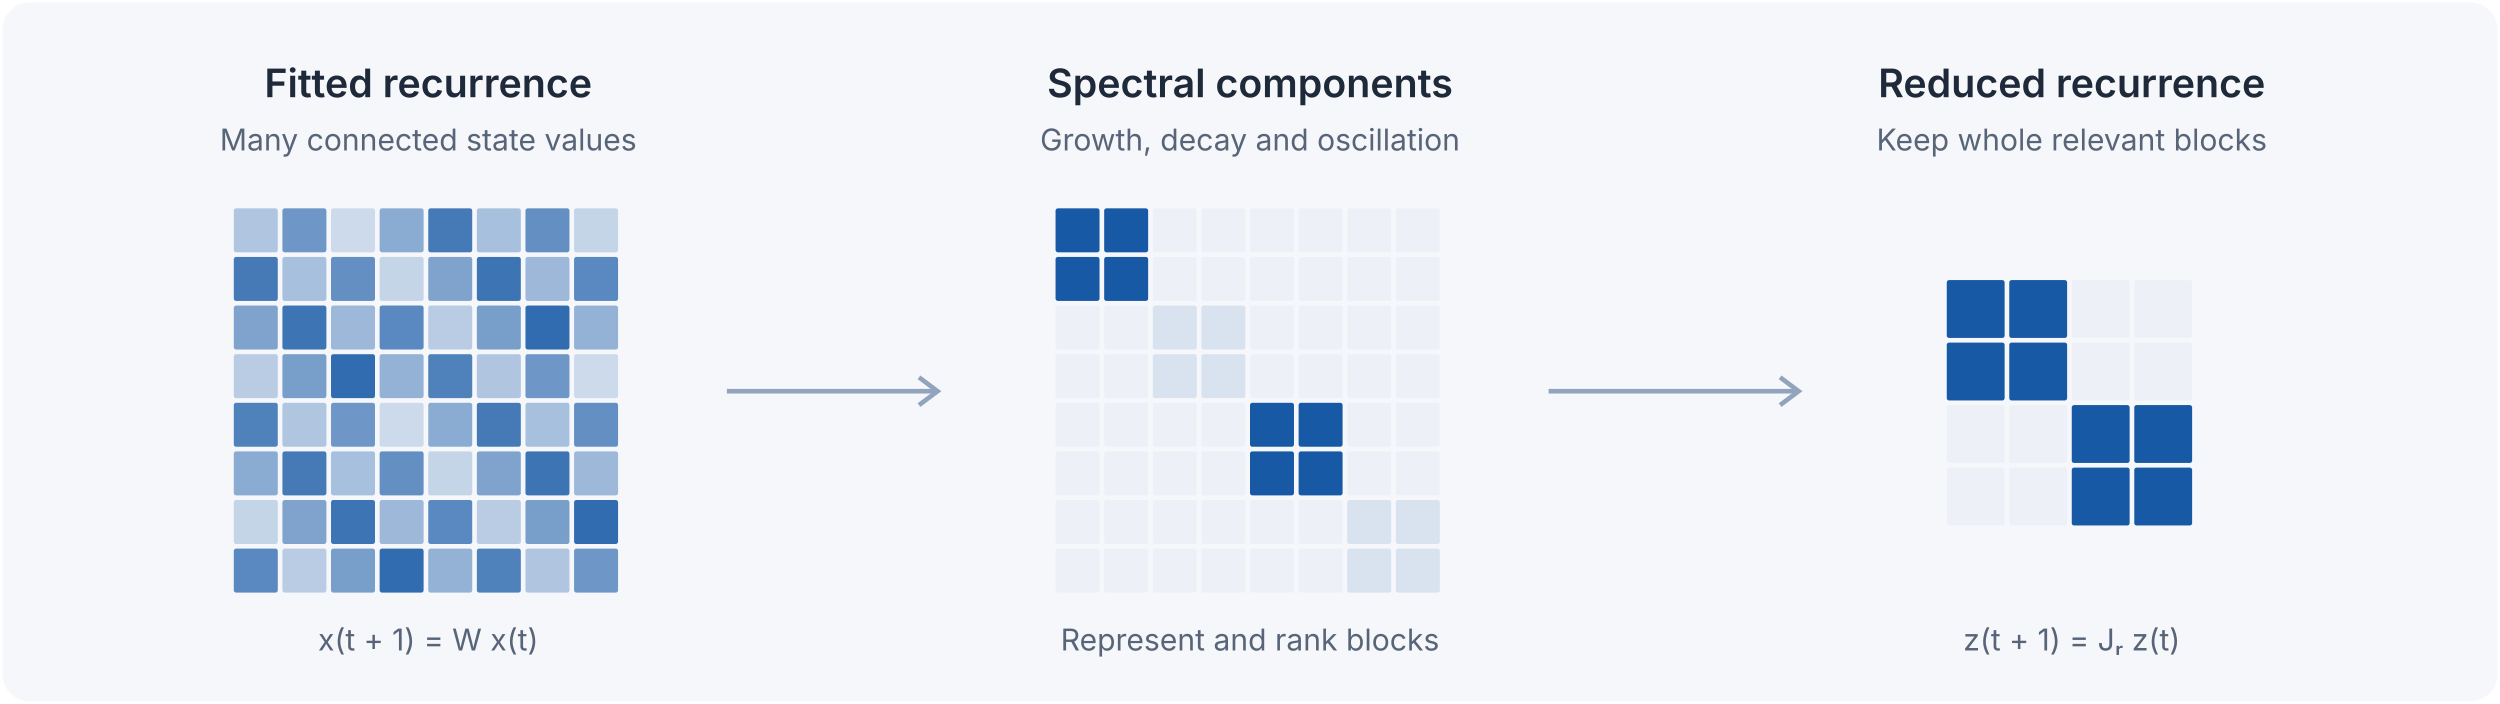
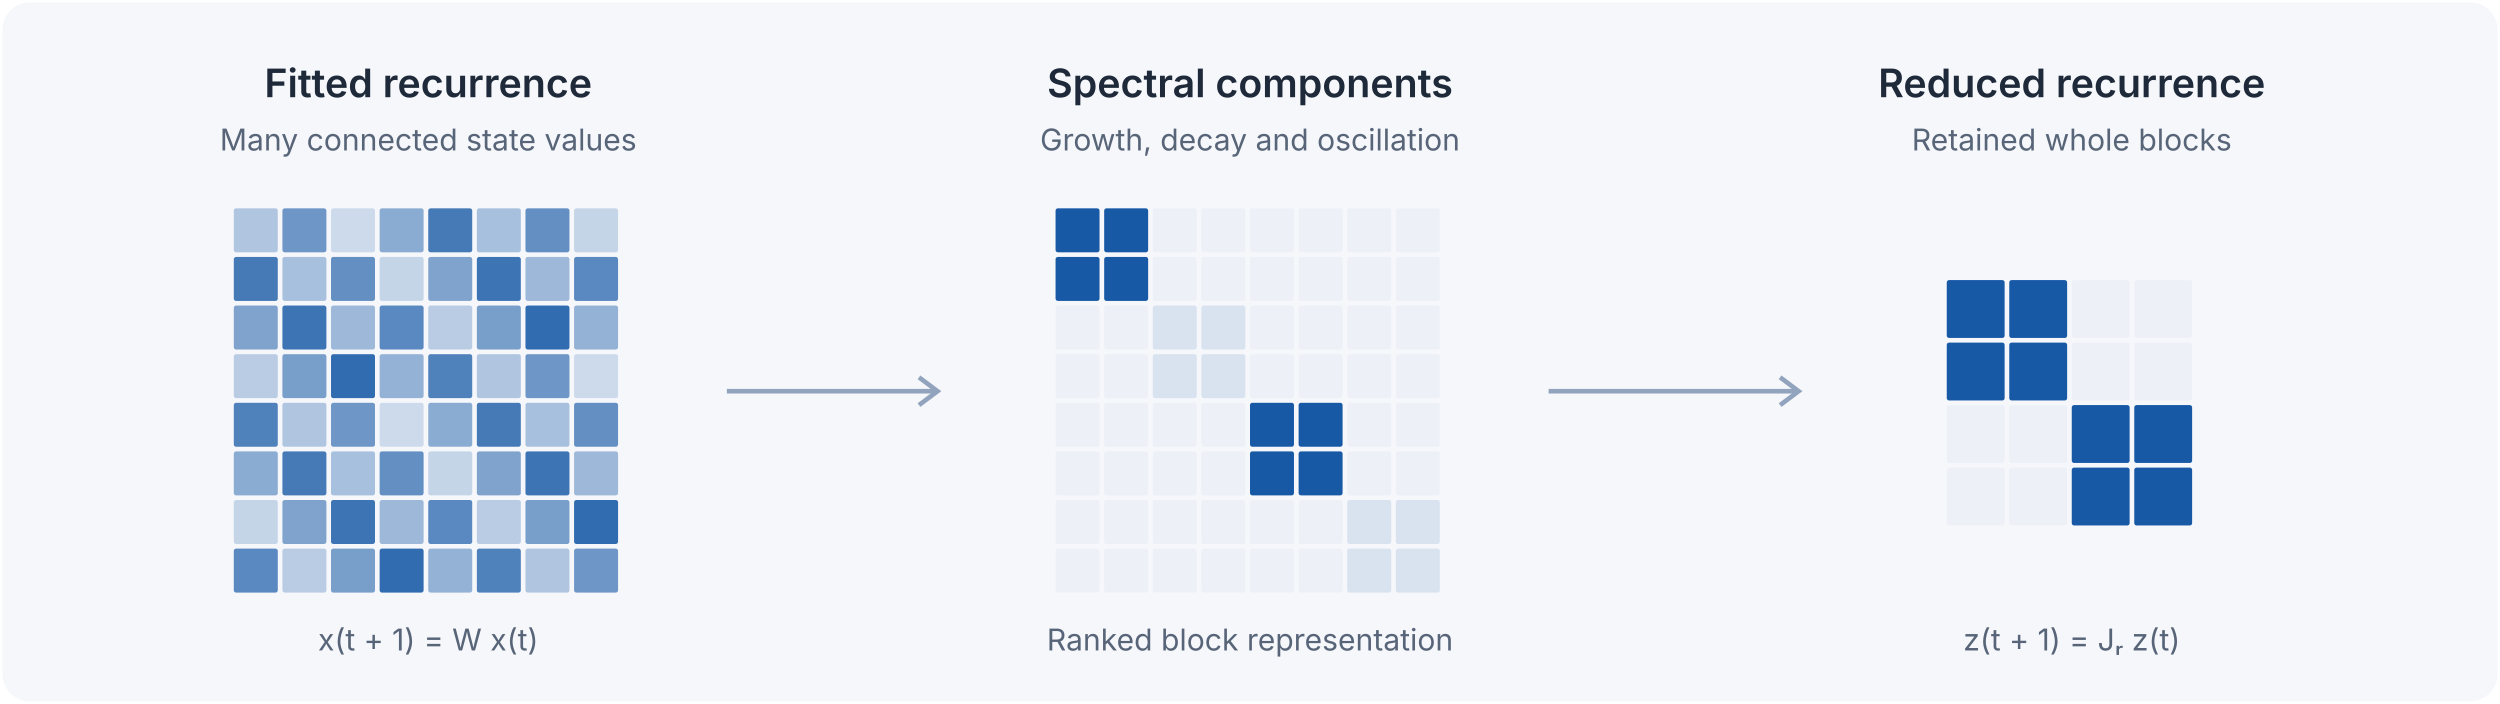
<svg xmlns="http://www.w3.org/2000/svg" viewBox="0 0 1080 304" width="1080" height="304" role="img">
  <style>text{font-family:system-ui,-apple-system,sans-serif;fill:#1e2939}.label{font-size:17px;font-weight:600}.small{font-size:13px;fill:#586578}</style>
  <rect x="1" y="1" width="1078" height="302" rx="12" fill="#f5f7fb" />
  <text x="185" y="42" text-anchor="middle" class="label">Fitted recurrence</text>
  <text x="185" y="65" text-anchor="middle" class="small">Many connected state values</text>
  <text x="540" y="42" text-anchor="middle" class="label">Spectral components</text>
  <text x="540" y="65" text-anchor="middle" class="small">Growth, decay and oscillation</text>
  <text x="895" y="42" text-anchor="middle" class="label">Reduced recurrence</text>
-   <text x="895" y="65" text-anchor="middle" class="small">Keep whole relevant blocks</text>
+   <text x="895" y="65" text-anchor="middle" class="small">Retained whole blocks</text>
  <rect x="101" y="90" width="19" height="19" rx="1" fill="#1859a6" opacity="0.31" />
  <rect x="122" y="90" width="19" height="19" rx="1" fill="#1859a6" opacity="0.61" />
  <rect x="143" y="90" width="19" height="19" rx="1" fill="#1859a6" opacity="0.18" />
  <rect x="164" y="90" width="19" height="19" rx="1" fill="#1859a6" opacity="0.48" />
  <rect x="185" y="90" width="19" height="19" rx="1" fill="#1859a6" opacity="0.79" />
  <rect x="206" y="90" width="19" height="19" rx="1" fill="#1859a6" opacity="0.35" />
  <rect x="227" y="90" width="19" height="19" rx="1" fill="#1859a6" opacity="0.66" />
  <rect x="248" y="90" width="19" height="19" rx="1" fill="#1859a6" opacity="0.22" />
  <rect x="101" y="111" width="19" height="19" rx="1" fill="#1859a6" opacity="0.79" />
  <rect x="122" y="111" width="19" height="19" rx="1" fill="#1859a6" opacity="0.35" />
  <rect x="143" y="111" width="19" height="19" rx="1" fill="#1859a6" opacity="0.66" />
  <rect x="164" y="111" width="19" height="19" rx="1" fill="#1859a6" opacity="0.22" />
  <rect x="185" y="111" width="19" height="19" rx="1" fill="#1859a6" opacity="0.53" />
  <rect x="206" y="111" width="19" height="19" rx="1" fill="#1859a6" opacity="0.83" />
  <rect x="227" y="111" width="19" height="19" rx="1" fill="#1859a6" opacity="0.40" />
  <rect x="248" y="111" width="19" height="19" rx="1" fill="#1859a6" opacity="0.70" />
  <rect x="101" y="132" width="19" height="19" rx="1" fill="#1859a6" opacity="0.53" />
  <rect x="122" y="132" width="19" height="19" rx="1" fill="#1859a6" opacity="0.83" />
  <rect x="143" y="132" width="19" height="19" rx="1" fill="#1859a6" opacity="0.40" />
  <rect x="164" y="132" width="19" height="19" rx="1" fill="#1859a6" opacity="0.70" />
  <rect x="185" y="132" width="19" height="19" rx="1" fill="#1859a6" opacity="0.27" />
  <rect x="206" y="132" width="19" height="19" rx="1" fill="#1859a6" opacity="0.57" />
  <rect x="227" y="132" width="19" height="19" rx="1" fill="#1859a6" opacity="0.88" />
  <rect x="248" y="132" width="19" height="19" rx="1" fill="#1859a6" opacity="0.44" />
  <rect x="101" y="153" width="19" height="19" rx="1" fill="#1859a6" opacity="0.27" />
  <rect x="122" y="153" width="19" height="19" rx="1" fill="#1859a6" opacity="0.57" />
  <rect x="143" y="153" width="19" height="19" rx="1" fill="#1859a6" opacity="0.88" />
  <rect x="164" y="153" width="19" height="19" rx="1" fill="#1859a6" opacity="0.44" />
  <rect x="185" y="153" width="19" height="19" rx="1" fill="#1859a6" opacity="0.75" />
  <rect x="206" y="153" width="19" height="19" rx="1" fill="#1859a6" opacity="0.31" />
  <rect x="227" y="153" width="19" height="19" rx="1" fill="#1859a6" opacity="0.61" />
  <rect x="248" y="153" width="19" height="19" rx="1" fill="#1859a6" opacity="0.18" />
  <rect x="101" y="174" width="19" height="19" rx="1" fill="#1859a6" opacity="0.75" />
  <rect x="122" y="174" width="19" height="19" rx="1" fill="#1859a6" opacity="0.31" />
  <rect x="143" y="174" width="19" height="19" rx="1" fill="#1859a6" opacity="0.61" />
  <rect x="164" y="174" width="19" height="19" rx="1" fill="#1859a6" opacity="0.18" />
  <rect x="185" y="174" width="19" height="19" rx="1" fill="#1859a6" opacity="0.48" />
  <rect x="206" y="174" width="19" height="19" rx="1" fill="#1859a6" opacity="0.79" />
  <rect x="227" y="174" width="19" height="19" rx="1" fill="#1859a6" opacity="0.35" />
  <rect x="248" y="174" width="19" height="19" rx="1" fill="#1859a6" opacity="0.66" />
  <rect x="101" y="195" width="19" height="19" rx="1" fill="#1859a6" opacity="0.48" />
  <rect x="122" y="195" width="19" height="19" rx="1" fill="#1859a6" opacity="0.79" />
  <rect x="143" y="195" width="19" height="19" rx="1" fill="#1859a6" opacity="0.35" />
  <rect x="164" y="195" width="19" height="19" rx="1" fill="#1859a6" opacity="0.66" />
  <rect x="185" y="195" width="19" height="19" rx="1" fill="#1859a6" opacity="0.22" />
  <rect x="206" y="195" width="19" height="19" rx="1" fill="#1859a6" opacity="0.53" />
  <rect x="227" y="195" width="19" height="19" rx="1" fill="#1859a6" opacity="0.83" />
  <rect x="248" y="195" width="19" height="19" rx="1" fill="#1859a6" opacity="0.40" />
  <rect x="101" y="216" width="19" height="19" rx="1" fill="#1859a6" opacity="0.22" />
  <rect x="122" y="216" width="19" height="19" rx="1" fill="#1859a6" opacity="0.53" />
  <rect x="143" y="216" width="19" height="19" rx="1" fill="#1859a6" opacity="0.83" />
  <rect x="164" y="216" width="19" height="19" rx="1" fill="#1859a6" opacity="0.40" />
  <rect x="185" y="216" width="19" height="19" rx="1" fill="#1859a6" opacity="0.70" />
  <rect x="206" y="216" width="19" height="19" rx="1" fill="#1859a6" opacity="0.27" />
  <rect x="227" y="216" width="19" height="19" rx="1" fill="#1859a6" opacity="0.57" />
  <rect x="248" y="216" width="19" height="19" rx="1" fill="#1859a6" opacity="0.88" />
  <rect x="101" y="237" width="19" height="19" rx="1" fill="#1859a6" opacity="0.70" />
  <rect x="122" y="237" width="19" height="19" rx="1" fill="#1859a6" opacity="0.27" />
  <rect x="143" y="237" width="19" height="19" rx="1" fill="#1859a6" opacity="0.57" />
  <rect x="164" y="237" width="19" height="19" rx="1" fill="#1859a6" opacity="0.88" />
  <rect x="185" y="237" width="19" height="19" rx="1" fill="#1859a6" opacity="0.44" />
  <rect x="206" y="237" width="19" height="19" rx="1" fill="#1859a6" opacity="0.75" />
  <rect x="227" y="237" width="19" height="19" rx="1" fill="#1859a6" opacity="0.31" />
  <rect x="248" y="237" width="19" height="19" rx="1" fill="#1859a6" opacity="0.61" />
  <rect x="456" y="90" width="19" height="19" rx="1" fill="#1859a6" />
  <rect x="477" y="90" width="19" height="19" rx="1" fill="#1859a6" />
  <rect x="498" y="90" width="19" height="19" rx="1" fill="#edf1f7" />
  <rect x="519" y="90" width="19" height="19" rx="1" fill="#edf1f7" />
  <rect x="540" y="90" width="19" height="19" rx="1" fill="#edf1f7" />
  <rect x="561" y="90" width="19" height="19" rx="1" fill="#edf1f7" />
  <rect x="582" y="90" width="19" height="19" rx="1" fill="#edf1f7" />
  <rect x="603" y="90" width="19" height="19" rx="1" fill="#edf1f7" />
  <rect x="456" y="111" width="19" height="19" rx="1" fill="#1859a6" />
  <rect x="477" y="111" width="19" height="19" rx="1" fill="#1859a6" />
  <rect x="498" y="111" width="19" height="19" rx="1" fill="#edf1f7" />
  <rect x="519" y="111" width="19" height="19" rx="1" fill="#edf1f7" />
  <rect x="540" y="111" width="19" height="19" rx="1" fill="#edf1f7" />
  <rect x="561" y="111" width="19" height="19" rx="1" fill="#edf1f7" />
  <rect x="582" y="111" width="19" height="19" rx="1" fill="#edf1f7" />
  <rect x="603" y="111" width="19" height="19" rx="1" fill="#edf1f7" />
  <rect x="456" y="132" width="19" height="19" rx="1" fill="#edf1f7" />
  <rect x="477" y="132" width="19" height="19" rx="1" fill="#edf1f7" />
  <rect x="498" y="132" width="19" height="19" rx="1" fill="#d9e2ef" />
  <rect x="519" y="132" width="19" height="19" rx="1" fill="#d9e2ef" />
  <rect x="540" y="132" width="19" height="19" rx="1" fill="#edf1f7" />
  <rect x="561" y="132" width="19" height="19" rx="1" fill="#edf1f7" />
  <rect x="582" y="132" width="19" height="19" rx="1" fill="#edf1f7" />
  <rect x="603" y="132" width="19" height="19" rx="1" fill="#edf1f7" />
  <rect x="456" y="153" width="19" height="19" rx="1" fill="#edf1f7" />
  <rect x="477" y="153" width="19" height="19" rx="1" fill="#edf1f7" />
  <rect x="498" y="153" width="19" height="19" rx="1" fill="#d9e2ef" />
  <rect x="519" y="153" width="19" height="19" rx="1" fill="#d9e2ef" />
  <rect x="540" y="153" width="19" height="19" rx="1" fill="#edf1f7" />
  <rect x="561" y="153" width="19" height="19" rx="1" fill="#edf1f7" />
  <rect x="582" y="153" width="19" height="19" rx="1" fill="#edf1f7" />
  <rect x="603" y="153" width="19" height="19" rx="1" fill="#edf1f7" />
  <rect x="456" y="174" width="19" height="19" rx="1" fill="#edf1f7" />
  <rect x="477" y="174" width="19" height="19" rx="1" fill="#edf1f7" />
  <rect x="498" y="174" width="19" height="19" rx="1" fill="#edf1f7" />
  <rect x="519" y="174" width="19" height="19" rx="1" fill="#edf1f7" />
  <rect x="540" y="174" width="19" height="19" rx="1" fill="#1859a6" />
  <rect x="561" y="174" width="19" height="19" rx="1" fill="#1859a6" />
  <rect x="582" y="174" width="19" height="19" rx="1" fill="#edf1f7" />
  <rect x="603" y="174" width="19" height="19" rx="1" fill="#edf1f7" />
  <rect x="456" y="195" width="19" height="19" rx="1" fill="#edf1f7" />
  <rect x="477" y="195" width="19" height="19" rx="1" fill="#edf1f7" />
  <rect x="498" y="195" width="19" height="19" rx="1" fill="#edf1f7" />
  <rect x="519" y="195" width="19" height="19" rx="1" fill="#edf1f7" />
  <rect x="540" y="195" width="19" height="19" rx="1" fill="#1859a6" />
  <rect x="561" y="195" width="19" height="19" rx="1" fill="#1859a6" />
  <rect x="582" y="195" width="19" height="19" rx="1" fill="#edf1f7" />
  <rect x="603" y="195" width="19" height="19" rx="1" fill="#edf1f7" />
  <rect x="456" y="216" width="19" height="19" rx="1" fill="#edf1f7" />
  <rect x="477" y="216" width="19" height="19" rx="1" fill="#edf1f7" />
  <rect x="498" y="216" width="19" height="19" rx="1" fill="#edf1f7" />
  <rect x="519" y="216" width="19" height="19" rx="1" fill="#edf1f7" />
  <rect x="540" y="216" width="19" height="19" rx="1" fill="#edf1f7" />
  <rect x="561" y="216" width="19" height="19" rx="1" fill="#edf1f7" />
  <rect x="582" y="216" width="19" height="19" rx="1" fill="#d9e2ef" />
  <rect x="603" y="216" width="19" height="19" rx="1" fill="#d9e2ef" />
  <rect x="456" y="237" width="19" height="19" rx="1" fill="#edf1f7" />
  <rect x="477" y="237" width="19" height="19" rx="1" fill="#edf1f7" />
  <rect x="498" y="237" width="19" height="19" rx="1" fill="#edf1f7" />
  <rect x="519" y="237" width="19" height="19" rx="1" fill="#edf1f7" />
  <rect x="540" y="237" width="19" height="19" rx="1" fill="#edf1f7" />
  <rect x="561" y="237" width="19" height="19" rx="1" fill="#edf1f7" />
  <rect x="582" y="237" width="19" height="19" rx="1" fill="#d9e2ef" />
  <rect x="603" y="237" width="19" height="19" rx="1" fill="#d9e2ef" />
  <rect x="841" y="121" width="25" height="25" rx="1" fill="#1859a6" />
  <rect x="868" y="121" width="25" height="25" rx="1" fill="#1859a6" />
  <rect x="895" y="121" width="25" height="25" rx="1" fill="#edf1f7" />
  <rect x="922" y="121" width="25" height="25" rx="1" fill="#edf1f7" />
  <rect x="841" y="148" width="25" height="25" rx="1" fill="#1859a6" />
  <rect x="868" y="148" width="25" height="25" rx="1" fill="#1859a6" />
  <rect x="895" y="148" width="25" height="25" rx="1" fill="#edf1f7" />
  <rect x="922" y="148" width="25" height="25" rx="1" fill="#edf1f7" />
  <rect x="841" y="175" width="25" height="25" rx="1" fill="#edf1f7" />
  <rect x="868" y="175" width="25" height="25" rx="1" fill="#edf1f7" />
  <rect x="895" y="175" width="25" height="25" rx="1" fill="#1859a6" />
  <rect x="922" y="175" width="25" height="25" rx="1" fill="#1859a6" />
  <rect x="841" y="202" width="25" height="25" rx="1" fill="#edf1f7" />
  <rect x="868" y="202" width="25" height="25" rx="1" fill="#edf1f7" />
  <rect x="895" y="202" width="25" height="25" rx="1" fill="#1859a6" />
  <rect x="922" y="202" width="25" height="25" rx="1" fill="#1859a6" />
  <path d="M314 169H405M669 169H777" fill="none" stroke="#92a4bd" stroke-width="2" />
  <path d="M397 163L405 169L397 175M769 163L777 169L769 175" fill="none" stroke="#92a4bd" stroke-width="2" />
  <text x="185" y="281" text-anchor="middle" class="small">x(t + 1) = W x(t)</text>
-   <text x="540" y="281" text-anchor="middle" class="small">Represent and rank blocks</text>
+   <text x="540" y="281" text-anchor="middle" class="small">Ranked block representation</text>
  <text x="895" y="281" text-anchor="middle" class="small">z(t + 1) = Jᵣ z(t)</text>
</svg>
